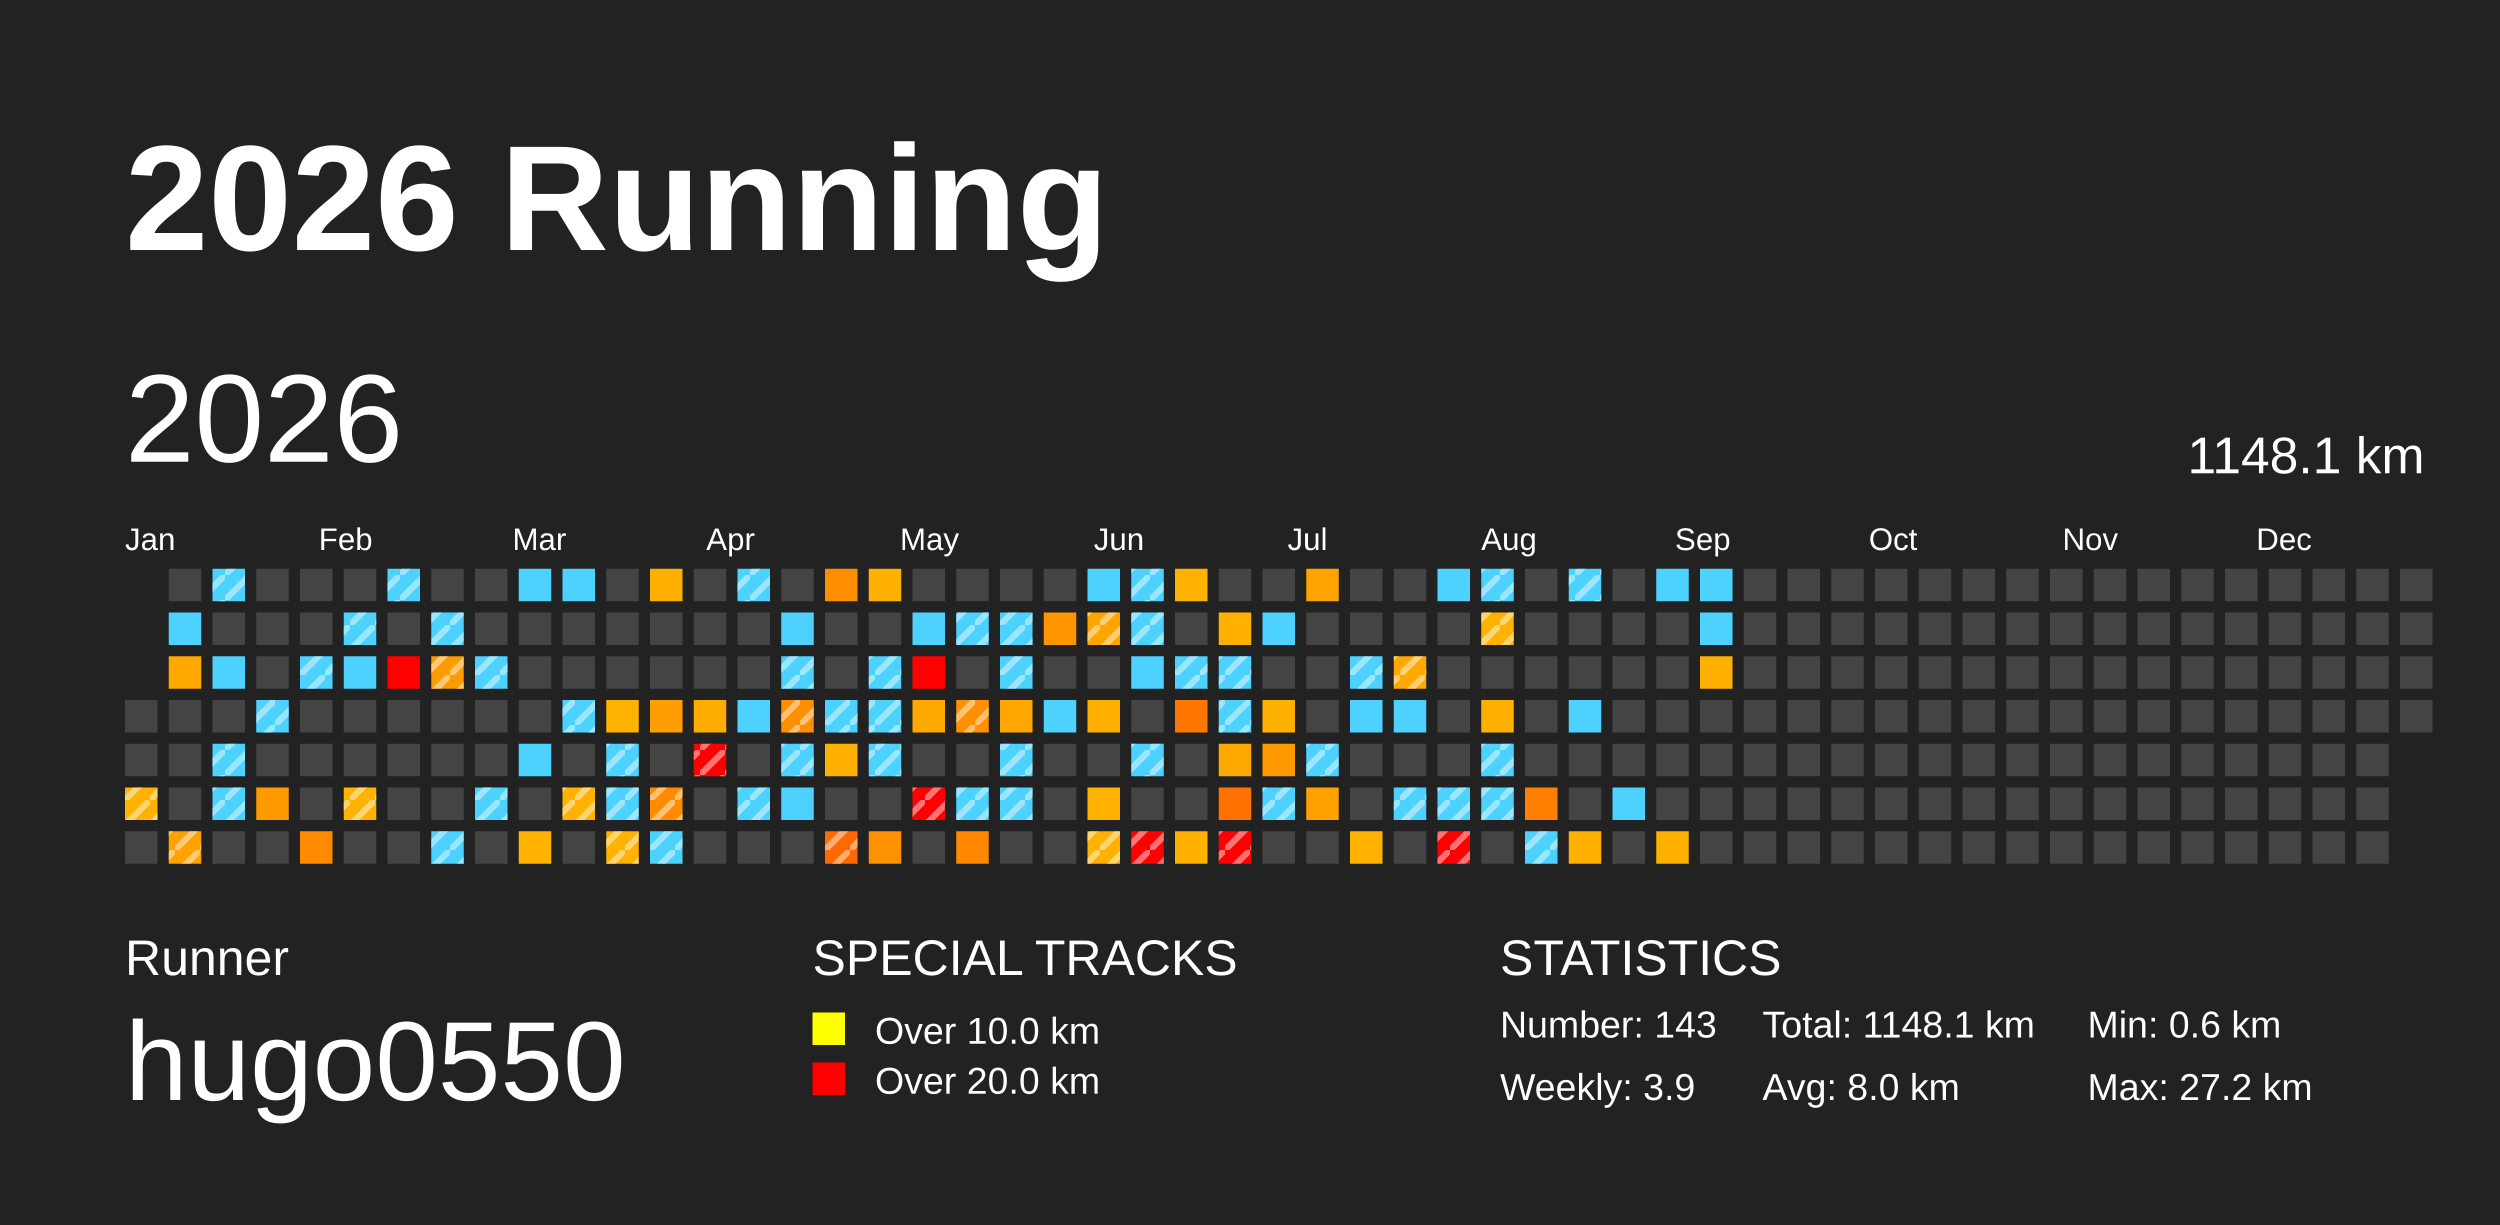
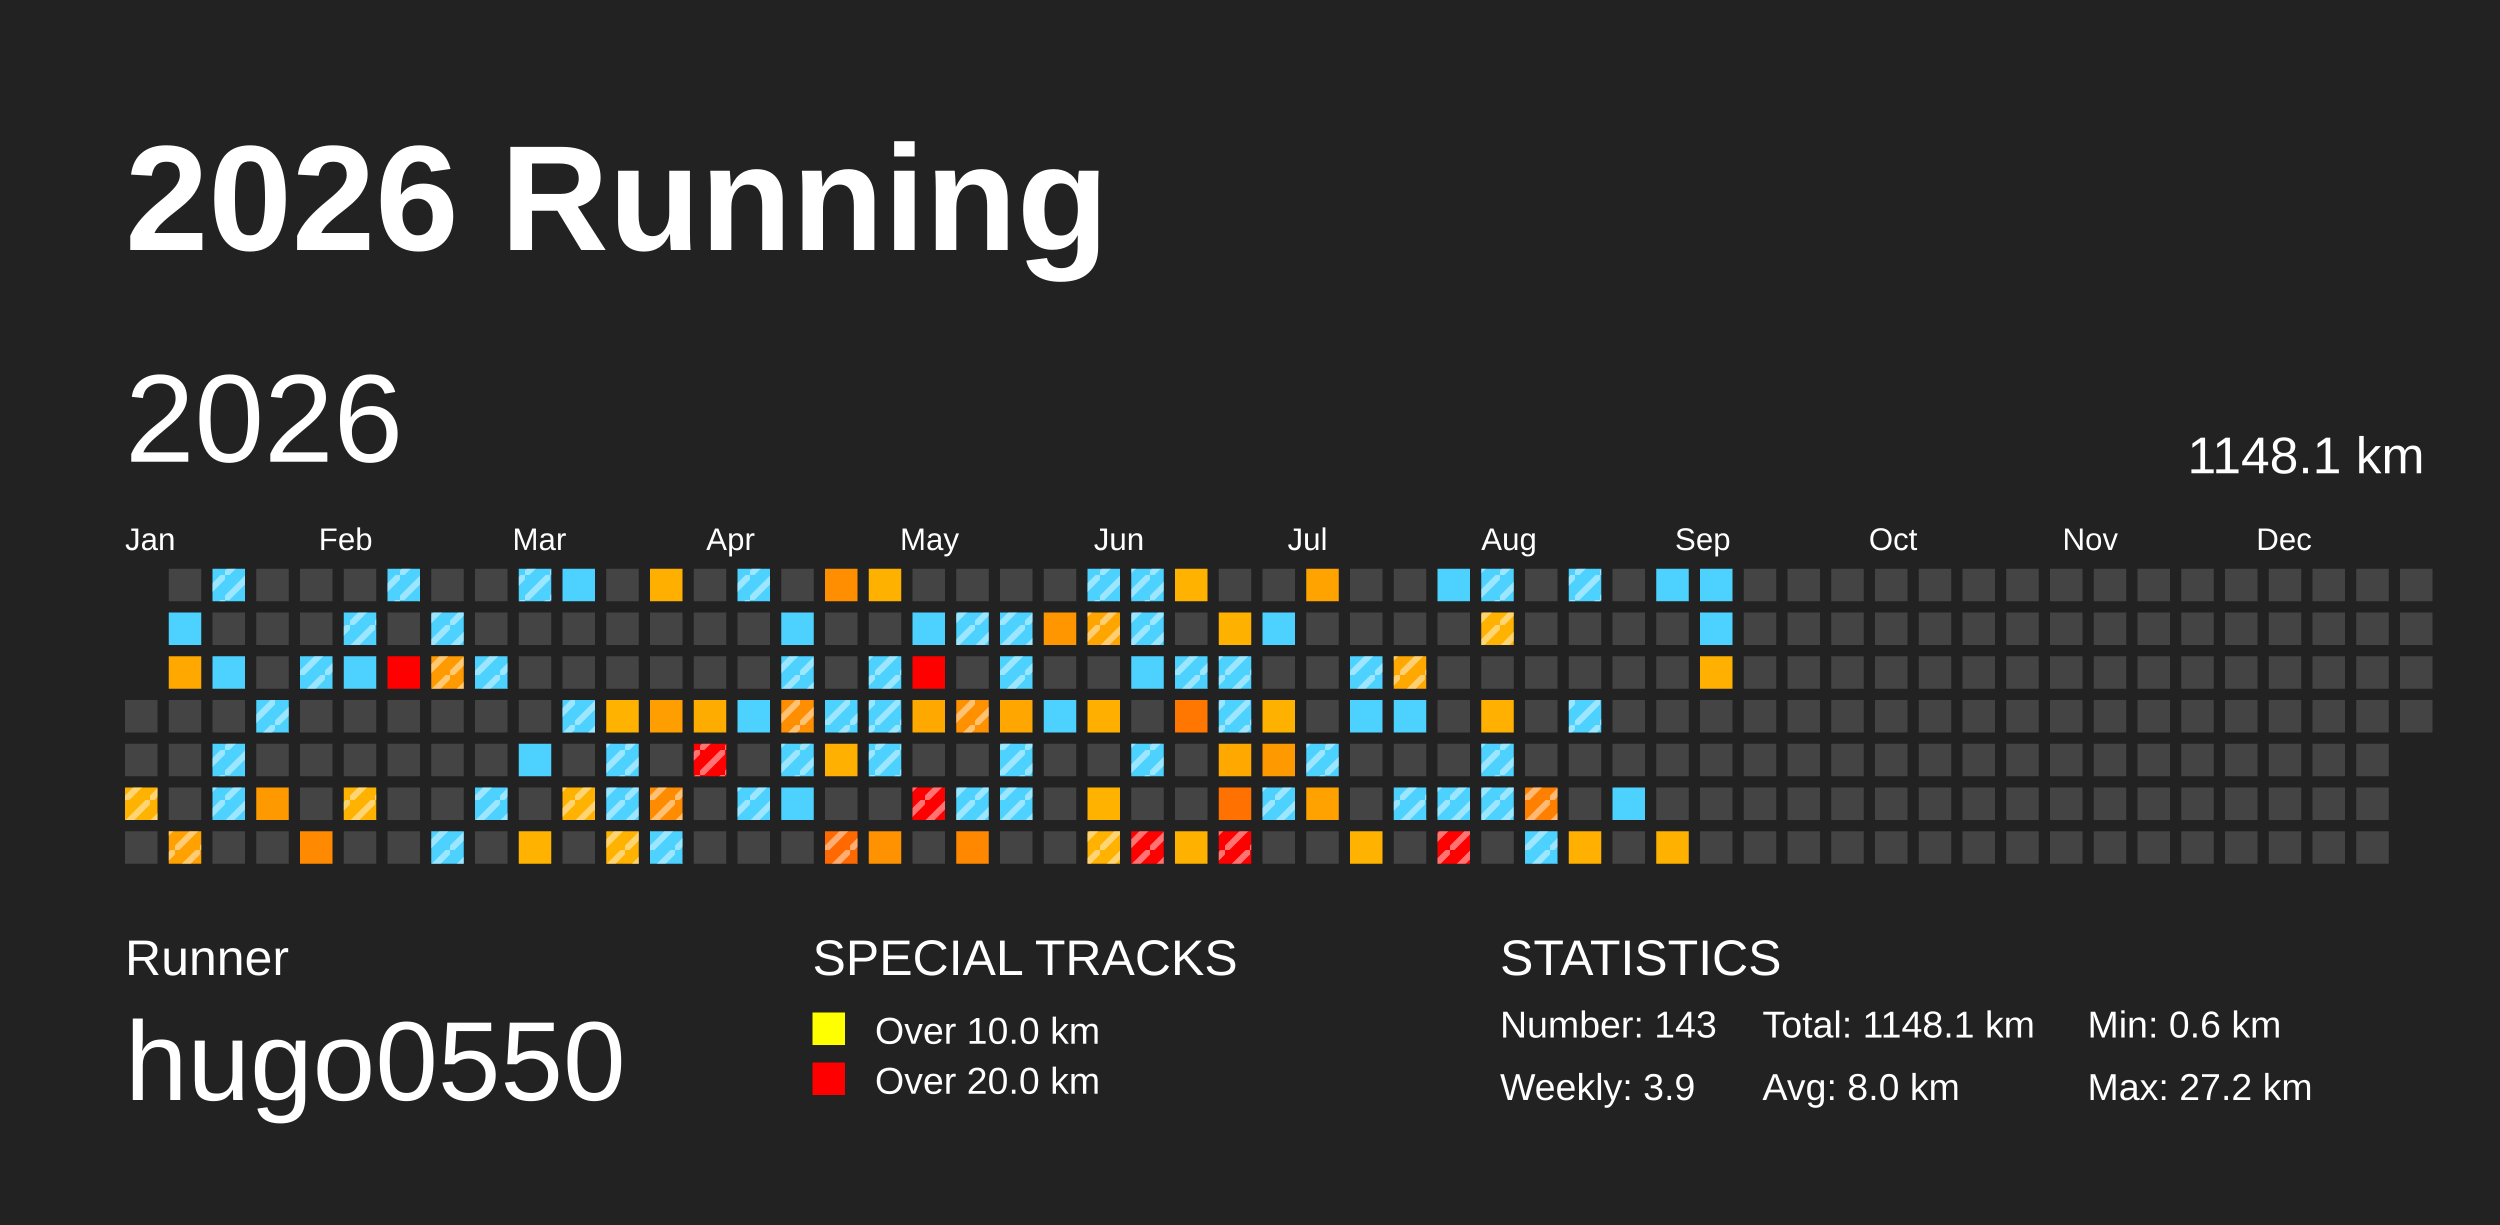
<svg xmlns="http://www.w3.org/2000/svg" baseProfile="full" height="98mm" version="1.1" viewBox="0,0,200,98" width="200mm">
  <defs>
    <pattern height="2" id="indoor-stripe" patternUnits="userSpaceOnUse" width="2">
      <line stroke="white" stroke-opacity="0.45" stroke-width="0.5" x1="0" x2="2" y1="2" y2="0" />
    </pattern>
  </defs>
  <rect fill="#222222" height="98" width="200" x="0" y="0" />
  <text fill="#FFFFFF" style="font-size:12px; font-family:Arial; font-weight:bold;" x="10" y="20">2026 Running</text>
  <text fill="#FFFFFF" style="font-size:4px; font-family:Arial" x="10" y="78">Runner</text>
  <text fill="#FFFFFF" style="font-size:9px; font-family:Arial" x="10" y="88">hugo0550</text>
  <text fill="#FFFFFF" style="font-size:4px; font-family:Arial" x="65" y="78">SPECIAL TRACKS</text>
  <rect fill="yellow" height="2.6" width="2.6" x="65" y="81" />
  <text fill="#FFFFFF" style="font-size:3px; font-family:Arial" x="70" y="83.5">Over 10.0 km</text>
  <rect fill="red" height="2.6" width="2.6" x="65" y="85" />
  <text fill="#FFFFFF" style="font-size:3px; font-family:Arial" x="70" y="87.5">Over 20.0 km</text>
  <text fill="#FFFFFF" style="font-size:4px; font-family:Arial" x="120" y="78">STATISTICS</text>
  <text fill="#FFFFFF" style="font-size:3px; font-family:Arial" x="120" y="83">Number: 143</text>
  <text fill="#FFFFFF" style="font-size:3px; font-family:Arial" x="120" y="88">Weekly: 3.9</text>
  <text fill="#FFFFFF" style="font-size:3px; font-family:Arial" x="141" y="83">Total: 1148.1 km</text>
  <text fill="#FFFFFF" style="font-size:3px; font-family:Arial" x="141" y="88">Avg: 8.0 km</text>
  <text fill="#FFFFFF" style="font-size:3px; font-family:Arial" x="167" y="83">Min: 0.6 km</text>
  <text fill="#FFFFFF" style="font-size:3px; font-family:Arial" x="167" y="88">Max: 27.2 km</text>
  <text dominant-baseline="hanging" fill="#FFFFFF" style="font-size:10.0px; font-family:Arial;" x="10" y="30">2026</text>
  <text dominant-baseline="hanging" fill="#FFFFFF" style="font-size:4.125px; font-family:Arial;" x="175" y="35">1148.1 km</text>
  <text fill="#FFFFFF" style="font-size:2.5px; font-family:Arial" x="10.0" y="44">Jan</text>
  <text fill="#FFFFFF" style="font-size:2.5px; font-family:Arial" x="25.5" y="44">Feb</text>
  <text fill="#FFFFFF" style="font-size:2.5px; font-family:Arial" x="41.0" y="44">Mar</text>
  <text fill="#FFFFFF" style="font-size:2.5px; font-family:Arial" x="56.5" y="44">Apr</text>
  <text fill="#FFFFFF" style="font-size:2.5px; font-family:Arial" x="72.0" y="44">May</text>
  <text fill="#FFFFFF" style="font-size:2.5px; font-family:Arial" x="87.5" y="44">Jun</text>
  <text fill="#FFFFFF" style="font-size:2.5px; font-family:Arial" x="103.0" y="44">Jul</text>
  <text fill="#FFFFFF" style="font-size:2.5px; font-family:Arial" x="118.5" y="44">Aug</text>
  <text fill="#FFFFFF" style="font-size:2.5px; font-family:Arial" x="134.0" y="44">Sep</text>
  <text fill="#FFFFFF" style="font-size:2.5px; font-family:Arial" x="149.5" y="44">Oct</text>
  <text fill="#FFFFFF" style="font-size:2.5px; font-family:Arial" x="165.0" y="44">Nov</text>
  <text fill="#FFFFFF" style="font-size:2.5px; font-family:Arial" x="180.5" y="44">Dec</text>
  <rect fill="#444444" height="2.6" width="2.6" x="10.0" y="56.0" />
  <rect fill="#444444" height="2.6" width="2.6" x="10.0" y="59.5" />
  <rect fill="#ffb300" height="2.6" width="2.6" x="10.0" y="63.0" />
  <rect fill="url(#indoor-stripe)" height="2.6" style="pointer-events: none;" width="2.6" x="10.0" y="63.0" />
  <rect fill="#444444" height="2.6" width="2.6" x="10.0" y="66.5" />
  <rect fill="#444444" height="2.6" width="2.6" x="13.5" y="45.5" />
  <rect fill="#4dd2ff" height="2.6" width="2.6" x="13.5" y="49.0" />
  <rect fill="#ffa800" height="2.6" width="2.6" x="13.5" y="52.5" />
  <rect fill="#444444" height="2.6" width="2.6" x="13.5" y="56.0" />
  <rect fill="#444444" height="2.6" width="2.6" x="13.5" y="59.5" />
  <rect fill="#444444" height="2.6" width="2.6" x="13.5" y="63.0" />
  <rect fill="#ffa100" height="2.6" width="2.6" x="13.5" y="66.5" />
  <rect fill="url(#indoor-stripe)" height="2.6" style="pointer-events: none;" width="2.6" x="13.5" y="66.5" />
  <rect fill="#4dd2ff" height="2.6" width="2.6" x="17.0" y="45.5" />
  <rect fill="url(#indoor-stripe)" height="2.6" style="pointer-events: none;" width="2.6" x="17.0" y="45.5" />
  <rect fill="#444444" height="2.6" width="2.6" x="17.0" y="49.0" />
  <rect fill="#4dd2ff" height="2.6" width="2.6" x="17.0" y="52.5" />
  <rect fill="#444444" height="2.6" width="2.6" x="17.0" y="56.0" />
  <rect fill="#4dd2ff" height="2.6" width="2.6" x="17.0" y="59.5" />
  <rect fill="url(#indoor-stripe)" height="2.6" style="pointer-events: none;" width="2.6" x="17.0" y="59.5" />
  <rect fill="#4dd2ff" height="2.6" width="2.6" x="17.0" y="63.0" />
  <rect fill="url(#indoor-stripe)" height="2.6" style="pointer-events: none;" width="2.6" x="17.0" y="63.0" />
  <rect fill="#444444" height="2.6" width="2.6" x="17.0" y="66.5" />
  <rect fill="#444444" height="2.6" width="2.6" x="20.5" y="45.5" />
  <rect fill="#444444" height="2.6" width="2.6" x="20.5" y="49.0" />
  <rect fill="#444444" height="2.6" width="2.6" x="20.5" y="52.5" />
  <rect fill="#4dd2ff" height="2.6" width="2.6" x="20.5" y="56.0" />
  <rect fill="url(#indoor-stripe)" height="2.6" style="pointer-events: none;" width="2.6" x="20.5" y="56.0" />
  <rect fill="#444444" height="2.6" width="2.6" x="20.5" y="59.5" />
  <rect fill="#ff9900" height="2.6" width="2.6" x="20.5" y="63.0" />
  <rect fill="#444444" height="2.6" width="2.6" x="20.5" y="66.5" />
  <rect fill="#444444" height="2.6" width="2.6" x="24.0" y="45.5" />
  <rect fill="#444444" height="2.6" width="2.6" x="24.0" y="49.0" />
  <rect fill="#4dd2ff" height="2.6" width="2.6" x="24.0" y="52.5" />
  <rect fill="url(#indoor-stripe)" height="2.6" style="pointer-events: none;" width="2.6" x="24.0" y="52.5" />
  <rect fill="#444444" height="2.6" width="2.6" x="24.0" y="56.0" />
  <rect fill="#444444" height="2.6" width="2.6" x="24.0" y="59.5" />
  <rect fill="#444444" height="2.6" width="2.6" x="24.0" y="63.0" />
  <rect fill="#ff8900" height="2.6" width="2.6" x="24.0" y="66.5" />
  <rect fill="#444444" height="2.6" width="2.6" x="27.5" y="45.5" />
  <rect fill="#4dd2ff" height="2.6" width="2.6" x="27.5" y="49.0" />
  <rect fill="url(#indoor-stripe)" height="2.6" style="pointer-events: none;" width="2.6" x="27.5" y="49.0" />
  <rect fill="#4dd2ff" height="2.6" width="2.6" x="27.5" y="52.5" />
  <rect fill="#444444" height="2.6" width="2.6" x="27.5" y="56.0" />
  <rect fill="#444444" height="2.6" width="2.6" x="27.5" y="59.5" />
  <rect fill="#ffb300" height="2.6" width="2.6" x="27.5" y="63.0" />
  <rect fill="url(#indoor-stripe)" height="2.6" style="pointer-events: none;" width="2.6" x="27.5" y="63.0" />
  <rect fill="#444444" height="2.6" width="2.6" x="27.5" y="66.5" />
  <rect fill="#4dd2ff" height="2.6" width="2.6" x="31.0" y="45.5" />
  <rect fill="url(#indoor-stripe)" height="2.6" style="pointer-events: none;" width="2.6" x="31.0" y="45.5" />
  <rect fill="#444444" height="2.6" width="2.6" x="31.0" y="49.0" />
  <rect fill="red" height="2.6" width="2.6" x="31.0" y="52.5" />
  <rect fill="#444444" height="2.6" width="2.6" x="31.0" y="56.0" />
  <rect fill="#444444" height="2.6" width="2.6" x="31.0" y="59.5" />
  <rect fill="#444444" height="2.6" width="2.6" x="31.0" y="63.0" />
  <rect fill="#444444" height="2.6" width="2.6" x="31.0" y="66.5" />
  <rect fill="#444444" height="2.6" width="2.6" x="34.5" y="45.5" />
  <rect fill="#4dd2ff" height="2.6" width="2.6" x="34.5" y="49.0" />
  <rect fill="url(#indoor-stripe)" height="2.6" style="pointer-events: none;" width="2.6" x="34.5" y="49.0" />
  <rect fill="#ff9a00" height="2.6" width="2.6" x="34.5" y="52.5" />
  <rect fill="url(#indoor-stripe)" height="2.6" style="pointer-events: none;" width="2.6" x="34.5" y="52.5" />
  <rect fill="#444444" height="2.6" width="2.6" x="34.5" y="56.0" />
  <rect fill="#444444" height="2.6" width="2.6" x="34.5" y="59.5" />
  <rect fill="#444444" height="2.6" width="2.6" x="34.5" y="63.0" />
  <rect fill="#4dd2ff" height="2.6" width="2.6" x="34.5" y="66.5" />
  <rect fill="url(#indoor-stripe)" height="2.6" style="pointer-events: none;" width="2.6" x="34.5" y="66.5" />
  <rect fill="#444444" height="2.6" width="2.6" x="38.0" y="45.5" />
  <rect fill="#444444" height="2.6" width="2.6" x="38.0" y="49.0" />
  <rect fill="#4dd2ff" height="2.6" width="2.6" x="38.0" y="52.5" />
  <rect fill="url(#indoor-stripe)" height="2.6" style="pointer-events: none;" width="2.6" x="38.0" y="52.5" />
  <rect fill="#444444" height="2.6" width="2.6" x="38.0" y="56.0" />
  <rect fill="#444444" height="2.6" width="2.6" x="38.0" y="59.5" />
  <rect fill="#4dd2ff" height="2.6" width="2.6" x="38.0" y="63.0" />
  <rect fill="url(#indoor-stripe)" height="2.6" style="pointer-events: none;" width="2.6" x="38.0" y="63.0" />
  <rect fill="#444444" height="2.6" width="2.6" x="38.0" y="66.5" />
  <rect fill="#4dd2ff" height="2.6" width="2.6" x="41.5" y="45.5" />
+   <rect fill="url(#indoor-stripe)" height="2.6" style="pointer-events: none;" width="2.6" x="41.5" y="45.5" />
  <rect fill="#444444" height="2.6" width="2.6" x="41.5" y="49.0" />
  <rect fill="#444444" height="2.6" width="2.6" x="41.5" y="52.5" />
  <rect fill="#444444" height="2.6" width="2.6" x="41.5" y="56.0" />
  <rect fill="#4dd2ff" height="2.6" width="2.6" x="41.5" y="59.5" />
  <rect fill="#444444" height="2.6" width="2.6" x="41.5" y="63.0" />
  <rect fill="#ffb300" height="2.6" width="2.6" x="41.5" y="66.5" />
  <rect fill="#4dd2ff" height="2.6" width="2.6" x="45.0" y="45.5" />
  <rect fill="#444444" height="2.6" width="2.6" x="45.0" y="49.0" />
  <rect fill="#444444" height="2.6" width="2.6" x="45.0" y="52.5" />
  <rect fill="#4dd2ff" height="2.6" width="2.6" x="45.0" y="56.0" />
  <rect fill="url(#indoor-stripe)" height="2.6" style="pointer-events: none;" width="2.6" x="45.0" y="56.0" />
  <rect fill="#444444" height="2.6" width="2.6" x="45.0" y="59.5" />
  <rect fill="#ffb200" height="2.6" width="2.6" x="45.0" y="63.0" />
  <rect fill="url(#indoor-stripe)" height="2.6" style="pointer-events: none;" width="2.6" x="45.0" y="63.0" />
  <rect fill="#444444" height="2.6" width="2.6" x="45.0" y="66.5" />
  <rect fill="#444444" height="2.6" width="2.6" x="48.5" y="45.5" />
  <rect fill="#444444" height="2.6" width="2.6" x="48.5" y="49.0" />
  <rect fill="#444444" height="2.6" width="2.6" x="48.5" y="52.5" />
  <rect fill="#ffb200" height="2.6" width="2.6" x="48.5" y="56.0" />
  <rect fill="#4dd2ff" height="2.6" width="2.6" x="48.5" y="59.5" />
  <rect fill="url(#indoor-stripe)" height="2.6" style="pointer-events: none;" width="2.6" x="48.5" y="59.5" />
  <rect fill="#4dd2ff" height="2.6" width="2.6" x="48.5" y="63.0" />
  <rect fill="url(#indoor-stripe)" height="2.6" style="pointer-events: none;" width="2.6" x="48.5" y="63.0" />
  <rect fill="#ffb300" height="2.6" width="2.6" x="48.5" y="66.5" />
  <rect fill="url(#indoor-stripe)" height="2.6" style="pointer-events: none;" width="2.6" x="48.5" y="66.5" />
  <rect fill="#ffaf00" height="2.6" width="2.6" x="52.0" y="45.5" />
  <rect fill="#444444" height="2.6" width="2.6" x="52.0" y="49.0" />
  <rect fill="#444444" height="2.6" width="2.6" x="52.0" y="52.5" />
  <rect fill="#ff9e00" height="2.6" width="2.6" x="52.0" y="56.0" />
  <rect fill="#444444" height="2.6" width="2.6" x="52.0" y="59.5" />
  <rect fill="#ff8c00" height="2.6" width="2.6" x="52.0" y="63.0" />
  <rect fill="url(#indoor-stripe)" height="2.6" style="pointer-events: none;" width="2.6" x="52.0" y="63.0" />
  <rect fill="#4dd2ff" height="2.6" width="2.6" x="52.0" y="66.5" />
  <rect fill="url(#indoor-stripe)" height="2.6" style="pointer-events: none;" width="2.6" x="52.0" y="66.5" />
  <rect fill="#444444" height="2.6" width="2.6" x="55.5" y="45.5" />
  <rect fill="#444444" height="2.6" width="2.6" x="55.5" y="49.0" />
  <rect fill="#444444" height="2.6" width="2.6" x="55.5" y="52.5" />
  <rect fill="#ffac00" height="2.6" width="2.6" x="55.5" y="56.0" />
  <rect fill="red" height="2.6" width="2.6" x="55.5" y="59.5" />
  <rect fill="url(#indoor-stripe)" height="2.6" style="pointer-events: none;" width="2.6" x="55.5" y="59.5" />
  <rect fill="#444444" height="2.6" width="2.6" x="55.5" y="63.0" />
  <rect fill="#444444" height="2.6" width="2.6" x="55.5" y="66.5" />
  <rect fill="#4dd2ff" height="2.6" width="2.6" x="59.0" y="45.5" />
  <rect fill="url(#indoor-stripe)" height="2.6" style="pointer-events: none;" width="2.6" x="59.0" y="45.5" />
  <rect fill="#444444" height="2.6" width="2.6" x="59.0" y="49.0" />
  <rect fill="#444444" height="2.6" width="2.6" x="59.0" y="52.5" />
  <rect fill="#4dd2ff" height="2.6" width="2.6" x="59.0" y="56.0" />
  <rect fill="#444444" height="2.6" width="2.6" x="59.0" y="59.5" />
  <rect fill="#4dd2ff" height="2.6" width="2.6" x="59.0" y="63.0" />
  <rect fill="url(#indoor-stripe)" height="2.6" style="pointer-events: none;" width="2.6" x="59.0" y="63.0" />
  <rect fill="#444444" height="2.6" width="2.6" x="59.0" y="66.5" />
  <rect fill="#444444" height="2.6" width="2.6" x="62.5" y="45.5" />
  <rect fill="#4dd2ff" height="2.6" width="2.6" x="62.5" y="49.0" />
  <rect fill="#4dd2ff" height="2.6" width="2.6" x="62.5" y="52.5" />
  <rect fill="url(#indoor-stripe)" height="2.6" style="pointer-events: none;" width="2.6" x="62.5" y="52.5" />
  <rect fill="#ff8e00" height="2.6" width="2.6" x="62.5" y="56.0" />
  <rect fill="url(#indoor-stripe)" height="2.6" style="pointer-events: none;" width="2.6" x="62.5" y="56.0" />
  <rect fill="#4dd2ff" height="2.6" width="2.6" x="62.5" y="59.5" />
  <rect fill="url(#indoor-stripe)" height="2.6" style="pointer-events: none;" width="2.6" x="62.5" y="59.5" />
  <rect fill="#4dd2ff" height="2.6" width="2.6" x="62.5" y="63.0" />
  <rect fill="#444444" height="2.6" width="2.6" x="62.5" y="66.5" />
  <rect fill="#ff8f00" height="2.6" width="2.6" x="66.0" y="45.5" />
  <rect fill="#444444" height="2.6" width="2.6" x="66.0" y="49.0" />
  <rect fill="#444444" height="2.6" width="2.6" x="66.0" y="52.5" />
  <rect fill="#4dd2ff" height="2.6" width="2.6" x="66.0" y="56.0" />
  <rect fill="url(#indoor-stripe)" height="2.6" style="pointer-events: none;" width="2.6" x="66.0" y="56.0" />
  <rect fill="#ffb000" height="2.6" width="2.6" x="66.0" y="59.5" />
  <rect fill="#444444" height="2.6" width="2.6" x="66.0" y="63.0" />
  <rect fill="#ff6900" height="2.6" width="2.6" x="66.0" y="66.5" />
  <rect fill="url(#indoor-stripe)" height="2.6" style="pointer-events: none;" width="2.6" x="66.0" y="66.5" />
  <rect fill="#ffb100" height="2.6" width="2.6" x="69.5" y="45.5" />
  <rect fill="#444444" height="2.6" width="2.6" x="69.5" y="49.0" />
  <rect fill="#4dd2ff" height="2.6" width="2.6" x="69.5" y="52.5" />
  <rect fill="url(#indoor-stripe)" height="2.6" style="pointer-events: none;" width="2.6" x="69.5" y="52.5" />
  <rect fill="#4dd2ff" height="2.6" width="2.6" x="69.5" y="56.0" />
  <rect fill="url(#indoor-stripe)" height="2.6" style="pointer-events: none;" width="2.6" x="69.5" y="56.0" />
  <rect fill="#4dd2ff" height="2.6" width="2.6" x="69.5" y="59.5" />
  <rect fill="url(#indoor-stripe)" height="2.6" style="pointer-events: none;" width="2.6" x="69.5" y="59.5" />
  <rect fill="#444444" height="2.6" width="2.6" x="69.5" y="63.0" />
  <rect fill="#ff9200" height="2.6" width="2.6" x="69.5" y="66.5" />
  <rect fill="#444444" height="2.6" width="2.6" x="73.0" y="45.5" />
  <rect fill="#4dd2ff" height="2.6" width="2.6" x="73.0" y="49.0" />
  <rect fill="red" height="2.6" width="2.6" x="73.0" y="52.5" />
  <rect fill="#ffa900" height="2.6" width="2.6" x="73.0" y="56.0" />
  <rect fill="#444444" height="2.6" width="2.6" x="73.0" y="59.5" />
  <rect fill="red" height="2.6" width="2.6" x="73.0" y="63.0" />
  <rect fill="url(#indoor-stripe)" height="2.6" style="pointer-events: none;" width="2.6" x="73.0" y="63.0" />
  <rect fill="#444444" height="2.6" width="2.6" x="73.0" y="66.5" />
  <rect fill="#444444" height="2.6" width="2.6" x="76.5" y="45.5" />
  <rect fill="#4dd2ff" height="2.6" width="2.6" x="76.5" y="49.0" />
  <rect fill="url(#indoor-stripe)" height="2.6" style="pointer-events: none;" width="2.6" x="76.5" y="49.0" />
  <rect fill="#444444" height="2.6" width="2.6" x="76.5" y="52.5" />
  <rect fill="#ff9000" height="2.6" width="2.6" x="76.5" y="56.0" />
  <rect fill="url(#indoor-stripe)" height="2.6" style="pointer-events: none;" width="2.6" x="76.5" y="56.0" />
  <rect fill="#444444" height="2.6" width="2.6" x="76.5" y="59.5" />
  <rect fill="#4dd2ff" height="2.6" width="2.6" x="76.5" y="63.0" />
  <rect fill="url(#indoor-stripe)" height="2.6" style="pointer-events: none;" width="2.6" x="76.5" y="63.0" />
  <rect fill="#ff8800" height="2.6" width="2.6" x="76.5" y="66.5" />
  <rect fill="#444444" height="2.6" width="2.6" x="80.0" y="45.5" />
  <rect fill="#4dd2ff" height="2.6" width="2.6" x="80.0" y="49.0" />
  <rect fill="url(#indoor-stripe)" height="2.6" style="pointer-events: none;" width="2.6" x="80.0" y="49.0" />
  <rect fill="#4dd2ff" height="2.6" width="2.6" x="80.0" y="52.5" />
  <rect fill="url(#indoor-stripe)" height="2.6" style="pointer-events: none;" width="2.6" x="80.0" y="52.5" />
  <rect fill="#ffa600" height="2.6" width="2.6" x="80.0" y="56.0" />
  <rect fill="#4dd2ff" height="2.6" width="2.6" x="80.0" y="59.5" />
  <rect fill="url(#indoor-stripe)" height="2.6" style="pointer-events: none;" width="2.6" x="80.0" y="59.5" />
  <rect fill="#4dd2ff" height="2.6" width="2.6" x="80.0" y="63.0" />
  <rect fill="url(#indoor-stripe)" height="2.6" style="pointer-events: none;" width="2.6" x="80.0" y="63.0" />
  <rect fill="#444444" height="2.6" width="2.6" x="80.0" y="66.5" />
  <rect fill="#444444" height="2.6" width="2.6" x="83.5" y="45.5" />
  <rect fill="#ff9600" height="2.6" width="2.6" x="83.5" y="49.0" />
  <rect fill="#444444" height="2.6" width="2.6" x="83.5" y="52.5" />
  <rect fill="#4dd2ff" height="2.6" width="2.6" x="83.5" y="56.0" />
  <rect fill="#444444" height="2.6" width="2.6" x="83.5" y="59.5" />
  <rect fill="#444444" height="2.6" width="2.6" x="83.5" y="63.0" />
  <rect fill="#444444" height="2.6" width="2.6" x="83.5" y="66.5" />
  <rect fill="#4dd2ff" height="2.6" width="2.6" x="87.0" y="45.5" />
+   <rect fill="url(#indoor-stripe)" height="2.6" style="pointer-events: none;" width="2.6" x="87.0" y="45.5" />
  <rect fill="#ffa500" height="2.6" width="2.6" x="87.0" y="49.0" />
  <rect fill="url(#indoor-stripe)" height="2.6" style="pointer-events: none;" width="2.6" x="87.0" y="49.0" />
  <rect fill="#444444" height="2.6" width="2.6" x="87.0" y="52.5" />
  <rect fill="#ffaf00" height="2.6" width="2.6" x="87.0" y="56.0" />
  <rect fill="#444444" height="2.6" width="2.6" x="87.0" y="59.5" />
  <rect fill="#ffb200" height="2.6" width="2.6" x="87.0" y="63.0" />
  <rect fill="#ffb200" height="2.6" width="2.6" x="87.0" y="66.5" />
  <rect fill="url(#indoor-stripe)" height="2.6" style="pointer-events: none;" width="2.6" x="87.0" y="66.5" />
  <rect fill="#4dd2ff" height="2.6" width="2.6" x="90.5" y="45.5" />
  <rect fill="url(#indoor-stripe)" height="2.6" style="pointer-events: none;" width="2.6" x="90.5" y="45.5" />
  <rect fill="#4dd2ff" height="2.6" width="2.6" x="90.5" y="49.0" />
  <rect fill="url(#indoor-stripe)" height="2.6" style="pointer-events: none;" width="2.6" x="90.5" y="49.0" />
  <rect fill="#4dd2ff" height="2.6" width="2.6" x="90.5" y="52.5" />
  <rect fill="#444444" height="2.6" width="2.6" x="90.5" y="56.0" />
  <rect fill="#4dd2ff" height="2.6" width="2.6" x="90.5" y="59.5" />
  <rect fill="url(#indoor-stripe)" height="2.6" style="pointer-events: none;" width="2.6" x="90.5" y="59.5" />
  <rect fill="#444444" height="2.6" width="2.6" x="90.5" y="63.0" />
  <rect fill="red" height="2.6" width="2.6" x="90.5" y="66.5" />
  <rect fill="url(#indoor-stripe)" height="2.6" style="pointer-events: none;" width="2.6" x="90.5" y="66.5" />
  <rect fill="#ffb200" height="2.6" width="2.6" x="94.0" y="45.5" />
  <rect fill="#444444" height="2.6" width="2.6" x="94.0" y="49.0" />
  <rect fill="#4dd2ff" height="2.6" width="2.6" x="94.0" y="52.5" />
  <rect fill="url(#indoor-stripe)" height="2.6" style="pointer-events: none;" width="2.6" x="94.0" y="52.5" />
  <rect fill="#ff7600" height="2.6" width="2.6" x="94.0" y="56.0" />
  <rect fill="#444444" height="2.6" width="2.6" x="94.0" y="59.5" />
  <rect fill="#444444" height="2.6" width="2.6" x="94.0" y="63.0" />
  <rect fill="#ffb100" height="2.6" width="2.6" x="94.0" y="66.5" />
  <rect fill="#444444" height="2.6" width="2.6" x="97.5" y="45.5" />
  <rect fill="#ffb100" height="2.6" width="2.6" x="97.5" y="49.0" />
  <rect fill="#4dd2ff" height="2.6" width="2.6" x="97.5" y="52.5" />
  <rect fill="url(#indoor-stripe)" height="2.6" style="pointer-events: none;" width="2.6" x="97.5" y="52.5" />
  <rect fill="#4dd2ff" height="2.6" width="2.6" x="97.5" y="56.0" />
  <rect fill="url(#indoor-stripe)" height="2.6" style="pointer-events: none;" width="2.6" x="97.5" y="56.0" />
  <rect fill="#ffa900" height="2.6" width="2.6" x="97.5" y="59.5" />
  <rect fill="#ff7100" height="2.6" width="2.6" x="97.5" y="63.0" />
  <rect fill="red" height="2.6" width="2.6" x="97.5" y="66.5" />
  <rect fill="url(#indoor-stripe)" height="2.6" style="pointer-events: none;" width="2.6" x="97.5" y="66.5" />
  <rect fill="#444444" height="2.6" width="2.6" x="101.0" y="45.5" />
  <rect fill="#4dd2ff" height="2.6" width="2.6" x="101.0" y="49.0" />
  <rect fill="#444444" height="2.6" width="2.6" x="101.0" y="52.5" />
  <rect fill="#ffb100" height="2.6" width="2.6" x="101.0" y="56.0" />
  <rect fill="#ff9900" height="2.6" width="2.6" x="101.0" y="59.5" />
  <rect fill="#4dd2ff" height="2.6" width="2.6" x="101.0" y="63.0" />
  <rect fill="url(#indoor-stripe)" height="2.6" style="pointer-events: none;" width="2.6" x="101.0" y="63.0" />
  <rect fill="#444444" height="2.6" width="2.6" x="101.0" y="66.5" />
  <rect fill="#ffa300" height="2.6" width="2.6" x="104.5" y="45.5" />
  <rect fill="#444444" height="2.6" width="2.6" x="104.5" y="49.0" />
  <rect fill="#444444" height="2.6" width="2.6" x="104.5" y="52.5" />
  <rect fill="#444444" height="2.6" width="2.6" x="104.5" y="56.0" />
  <rect fill="#4dd2ff" height="2.6" width="2.6" x="104.5" y="59.5" />
  <rect fill="url(#indoor-stripe)" height="2.6" style="pointer-events: none;" width="2.6" x="104.5" y="59.5" />
  <rect fill="#ffa200" height="2.6" width="2.6" x="104.5" y="63.0" />
  <rect fill="#444444" height="2.6" width="2.6" x="104.5" y="66.5" />
  <rect fill="#444444" height="2.6" width="2.6" x="108.0" y="45.5" />
  <rect fill="#444444" height="2.6" width="2.6" x="108.0" y="49.0" />
  <rect fill="#4dd2ff" height="2.6" width="2.6" x="108.0" y="52.5" />
  <rect fill="url(#indoor-stripe)" height="2.6" style="pointer-events: none;" width="2.6" x="108.0" y="52.5" />
  <rect fill="#4dd2ff" height="2.6" width="2.6" x="108.0" y="56.0" />
  <rect fill="#444444" height="2.6" width="2.6" x="108.0" y="59.5" />
  <rect fill="#444444" height="2.6" width="2.6" x="108.0" y="63.0" />
  <rect fill="#ffb300" height="2.6" width="2.6" x="108.0" y="66.5" />
  <rect fill="#444444" height="2.6" width="2.6" x="111.5" y="45.5" />
  <rect fill="#444444" height="2.6" width="2.6" x="111.5" y="49.0" />
  <rect fill="#ffa900" height="2.6" width="2.6" x="111.5" y="52.5" />
  <rect fill="url(#indoor-stripe)" height="2.6" style="pointer-events: none;" width="2.6" x="111.5" y="52.5" />
  <rect fill="#4dd2ff" height="2.6" width="2.6" x="111.5" y="56.0" />
  <rect fill="#444444" height="2.6" width="2.6" x="111.5" y="59.5" />
  <rect fill="#4dd2ff" height="2.6" width="2.6" x="111.5" y="63.0" />
  <rect fill="url(#indoor-stripe)" height="2.6" style="pointer-events: none;" width="2.6" x="111.5" y="63.0" />
  <rect fill="#444444" height="2.6" width="2.6" x="111.5" y="66.5" />
  <rect fill="#4dd2ff" height="2.6" width="2.6" x="115.0" y="45.5" />
  <rect fill="#444444" height="2.6" width="2.6" x="115.0" y="49.0" />
  <rect fill="#444444" height="2.6" width="2.6" x="115.0" y="52.5" />
  <rect fill="#444444" height="2.6" width="2.6" x="115.0" y="56.0" />
  <rect fill="#444444" height="2.6" width="2.6" x="115.0" y="59.5" />
  <rect fill="#4dd2ff" height="2.6" width="2.6" x="115.0" y="63.0" />
  <rect fill="url(#indoor-stripe)" height="2.6" style="pointer-events: none;" width="2.6" x="115.0" y="63.0" />
  <rect fill="red" height="2.6" width="2.6" x="115.0" y="66.5" />
  <rect fill="url(#indoor-stripe)" height="2.6" style="pointer-events: none;" width="2.6" x="115.0" y="66.5" />
  <rect fill="#4dd2ff" height="2.6" width="2.6" x="118.5" y="45.5" />
  <rect fill="url(#indoor-stripe)" height="2.6" style="pointer-events: none;" width="2.6" x="118.5" y="45.5" />
  <rect fill="#ffb300" height="2.6" width="2.6" x="118.5" y="49.0" />
  <rect fill="url(#indoor-stripe)" height="2.6" style="pointer-events: none;" width="2.6" x="118.5" y="49.0" />
  <rect fill="#444444" height="2.6" width="2.6" x="118.5" y="52.5" />
  <rect fill="#ffb000" height="2.6" width="2.6" x="118.5" y="56.0" />
  <rect fill="#4dd2ff" height="2.6" width="2.6" x="118.5" y="59.5" />
  <rect fill="url(#indoor-stripe)" height="2.6" style="pointer-events: none;" width="2.6" x="118.5" y="59.5" />
  <rect fill="#4dd2ff" height="2.6" width="2.6" x="118.5" y="63.0" />
  <rect fill="url(#indoor-stripe)" height="2.6" style="pointer-events: none;" width="2.6" x="118.5" y="63.0" />
  <rect fill="#444444" height="2.6" width="2.6" x="118.5" y="66.5" />
  <rect fill="#444444" height="2.6" width="2.6" x="122.0" y="45.5" />
  <rect fill="#444444" height="2.6" width="2.6" x="122.0" y="49.0" />
  <rect fill="#444444" height="2.6" width="2.6" x="122.0" y="52.5" />
  <rect fill="#444444" height="2.6" width="2.6" x="122.0" y="56.0" />
  <rect fill="#444444" height="2.6" width="2.6" x="122.0" y="59.5" />
  <rect fill="#ff8000" height="2.6" width="2.6" x="122.0" y="63.0" />
+   <rect fill="url(#indoor-stripe)" height="2.6" style="pointer-events: none;" width="2.6" x="122.0" y="63.0" />
  <rect fill="#4dd2ff" height="2.6" width="2.6" x="122.0" y="66.5" />
  <rect fill="url(#indoor-stripe)" height="2.6" style="pointer-events: none;" width="2.6" x="122.0" y="66.5" />
  <rect fill="#4dd2ff" height="2.6" width="2.6" x="125.5" y="45.5" />
  <rect fill="url(#indoor-stripe)" height="2.6" style="pointer-events: none;" width="2.6" x="125.5" y="45.5" />
  <rect fill="#444444" height="2.6" width="2.6" x="125.5" y="49.0" />
  <rect fill="#444444" height="2.6" width="2.6" x="125.5" y="52.5" />
  <rect fill="#4dd2ff" height="2.6" width="2.6" x="125.5" y="56.0" />
+   <rect fill="url(#indoor-stripe)" height="2.6" style="pointer-events: none;" width="2.6" x="125.5" y="56.0" />
  <rect fill="#444444" height="2.6" width="2.6" x="125.5" y="59.5" />
  <rect fill="#444444" height="2.6" width="2.6" x="125.5" y="63.0" />
  <rect fill="#ffb000" height="2.6" width="2.6" x="125.5" y="66.5" />
  <rect fill="#444444" height="2.6" width="2.6" x="129.0" y="45.5" />
  <rect fill="#444444" height="2.6" width="2.6" x="129.0" y="49.0" />
  <rect fill="#444444" height="2.6" width="2.6" x="129.0" y="52.5" />
  <rect fill="#444444" height="2.6" width="2.6" x="129.0" y="56.0" />
  <rect fill="#444444" height="2.6" width="2.6" x="129.0" y="59.5" />
  <rect fill="#4dd2ff" height="2.6" width="2.6" x="129.0" y="63.0" />
  <rect fill="#444444" height="2.6" width="2.6" x="129.0" y="66.5" />
  <rect fill="#4dd2ff" height="2.6" width="2.6" x="132.5" y="45.5" />
  <rect fill="#444444" height="2.6" width="2.6" x="132.5" y="49.0" />
  <rect fill="#444444" height="2.6" width="2.6" x="132.5" y="52.5" />
  <rect fill="#444444" height="2.6" width="2.6" x="132.5" y="56.0" />
  <rect fill="#444444" height="2.6" width="2.6" x="132.5" y="59.5" />
  <rect fill="#444444" height="2.6" width="2.6" x="132.5" y="63.0" />
  <rect fill="#ffb100" height="2.6" width="2.6" x="132.5" y="66.5" />
  <rect fill="#4dd2ff" height="2.6" width="2.6" x="136.0" y="45.5" />
  <rect fill="#4dd2ff" height="2.6" width="2.6" x="136.0" y="49.0" />
  <rect fill="#ffb000" height="2.6" width="2.6" x="136.0" y="52.5" />
  <rect fill="#444444" height="2.6" width="2.6" x="136.0" y="56.0" />
  <rect fill="#444444" height="2.6" width="2.6" x="136.0" y="59.5" />
  <rect fill="#444444" height="2.6" width="2.6" x="136.0" y="63.0" />
  <rect fill="#444444" height="2.6" width="2.6" x="136.0" y="66.5" />
  <rect fill="#444444" height="2.6" width="2.6" x="139.5" y="45.5" />
  <rect fill="#444444" height="2.6" width="2.6" x="139.5" y="49.0" />
  <rect fill="#444444" height="2.6" width="2.6" x="139.5" y="52.5" />
  <rect fill="#444444" height="2.6" width="2.6" x="139.5" y="56.0" />
  <rect fill="#444444" height="2.6" width="2.6" x="139.5" y="59.5" />
  <rect fill="#444444" height="2.6" width="2.6" x="139.5" y="63.0" />
  <rect fill="#444444" height="2.6" width="2.6" x="139.5" y="66.5" />
  <rect fill="#444444" height="2.6" width="2.6" x="143.0" y="45.5" />
  <rect fill="#444444" height="2.6" width="2.6" x="143.0" y="49.0" />
  <rect fill="#444444" height="2.6" width="2.6" x="143.0" y="52.5" />
  <rect fill="#444444" height="2.6" width="2.6" x="143.0" y="56.0" />
  <rect fill="#444444" height="2.6" width="2.6" x="143.0" y="59.5" />
  <rect fill="#444444" height="2.6" width="2.6" x="143.0" y="63.0" />
  <rect fill="#444444" height="2.6" width="2.6" x="143.0" y="66.5" />
  <rect fill="#444444" height="2.6" width="2.6" x="146.5" y="45.5" />
  <rect fill="#444444" height="2.6" width="2.6" x="146.5" y="49.0" />
  <rect fill="#444444" height="2.6" width="2.6" x="146.5" y="52.5" />
  <rect fill="#444444" height="2.6" width="2.6" x="146.5" y="56.0" />
  <rect fill="#444444" height="2.6" width="2.6" x="146.5" y="59.5" />
  <rect fill="#444444" height="2.6" width="2.6" x="146.5" y="63.0" />
  <rect fill="#444444" height="2.6" width="2.6" x="146.5" y="66.5" />
  <rect fill="#444444" height="2.6" width="2.6" x="150.0" y="45.5" />
  <rect fill="#444444" height="2.6" width="2.6" x="150.0" y="49.0" />
  <rect fill="#444444" height="2.6" width="2.6" x="150.0" y="52.5" />
  <rect fill="#444444" height="2.6" width="2.6" x="150.0" y="56.0" />
  <rect fill="#444444" height="2.6" width="2.6" x="150.0" y="59.5" />
  <rect fill="#444444" height="2.6" width="2.6" x="150.0" y="63.0" />
  <rect fill="#444444" height="2.6" width="2.6" x="150.0" y="66.5" />
  <rect fill="#444444" height="2.6" width="2.6" x="153.5" y="45.5" />
  <rect fill="#444444" height="2.6" width="2.6" x="153.5" y="49.0" />
  <rect fill="#444444" height="2.6" width="2.6" x="153.5" y="52.5" />
  <rect fill="#444444" height="2.6" width="2.6" x="153.5" y="56.0" />
  <rect fill="#444444" height="2.6" width="2.6" x="153.5" y="59.5" />
  <rect fill="#444444" height="2.6" width="2.6" x="153.5" y="63.0" />
  <rect fill="#444444" height="2.6" width="2.6" x="153.5" y="66.5" />
  <rect fill="#444444" height="2.6" width="2.6" x="157.0" y="45.5" />
  <rect fill="#444444" height="2.6" width="2.6" x="157.0" y="49.0" />
  <rect fill="#444444" height="2.6" width="2.6" x="157.0" y="52.5" />
  <rect fill="#444444" height="2.6" width="2.6" x="157.0" y="56.0" />
  <rect fill="#444444" height="2.6" width="2.6" x="157.0" y="59.5" />
  <rect fill="#444444" height="2.6" width="2.6" x="157.0" y="63.0" />
  <rect fill="#444444" height="2.6" width="2.6" x="157.0" y="66.5" />
  <rect fill="#444444" height="2.6" width="2.6" x="160.5" y="45.5" />
  <rect fill="#444444" height="2.6" width="2.6" x="160.5" y="49.0" />
  <rect fill="#444444" height="2.6" width="2.6" x="160.5" y="52.5" />
  <rect fill="#444444" height="2.6" width="2.6" x="160.5" y="56.0" />
  <rect fill="#444444" height="2.6" width="2.6" x="160.5" y="59.5" />
  <rect fill="#444444" height="2.6" width="2.6" x="160.5" y="63.0" />
  <rect fill="#444444" height="2.6" width="2.6" x="160.5" y="66.5" />
  <rect fill="#444444" height="2.6" width="2.6" x="164.0" y="45.5" />
  <rect fill="#444444" height="2.6" width="2.6" x="164.0" y="49.0" />
  <rect fill="#444444" height="2.6" width="2.6" x="164.0" y="52.5" />
  <rect fill="#444444" height="2.6" width="2.6" x="164.0" y="56.0" />
  <rect fill="#444444" height="2.6" width="2.6" x="164.0" y="59.5" />
  <rect fill="#444444" height="2.6" width="2.6" x="164.0" y="63.0" />
  <rect fill="#444444" height="2.6" width="2.6" x="164.0" y="66.5" />
  <rect fill="#444444" height="2.6" width="2.6" x="167.5" y="45.5" />
  <rect fill="#444444" height="2.6" width="2.6" x="167.5" y="49.0" />
  <rect fill="#444444" height="2.6" width="2.6" x="167.5" y="52.5" />
  <rect fill="#444444" height="2.6" width="2.6" x="167.5" y="56.0" />
  <rect fill="#444444" height="2.6" width="2.6" x="167.5" y="59.5" />
  <rect fill="#444444" height="2.6" width="2.6" x="167.5" y="63.0" />
  <rect fill="#444444" height="2.6" width="2.6" x="167.5" y="66.5" />
  <rect fill="#444444" height="2.6" width="2.6" x="171.0" y="45.5" />
  <rect fill="#444444" height="2.6" width="2.6" x="171.0" y="49.0" />
  <rect fill="#444444" height="2.6" width="2.6" x="171.0" y="52.5" />
  <rect fill="#444444" height="2.6" width="2.6" x="171.0" y="56.0" />
  <rect fill="#444444" height="2.6" width="2.6" x="171.0" y="59.5" />
  <rect fill="#444444" height="2.6" width="2.6" x="171.0" y="63.0" />
  <rect fill="#444444" height="2.6" width="2.6" x="171.0" y="66.5" />
  <rect fill="#444444" height="2.6" width="2.6" x="174.5" y="45.5" />
  <rect fill="#444444" height="2.6" width="2.6" x="174.5" y="49.0" />
  <rect fill="#444444" height="2.6" width="2.6" x="174.5" y="52.5" />
  <rect fill="#444444" height="2.6" width="2.6" x="174.5" y="56.0" />
  <rect fill="#444444" height="2.6" width="2.6" x="174.5" y="59.5" />
  <rect fill="#444444" height="2.6" width="2.6" x="174.5" y="63.0" />
  <rect fill="#444444" height="2.6" width="2.6" x="174.5" y="66.5" />
  <rect fill="#444444" height="2.6" width="2.6" x="178.0" y="45.5" />
  <rect fill="#444444" height="2.6" width="2.6" x="178.0" y="49.0" />
  <rect fill="#444444" height="2.6" width="2.6" x="178.0" y="52.5" />
  <rect fill="#444444" height="2.6" width="2.6" x="178.0" y="56.0" />
  <rect fill="#444444" height="2.6" width="2.6" x="178.0" y="59.5" />
  <rect fill="#444444" height="2.6" width="2.6" x="178.0" y="63.0" />
  <rect fill="#444444" height="2.6" width="2.6" x="178.0" y="66.5" />
  <rect fill="#444444" height="2.6" width="2.6" x="181.5" y="45.5" />
  <rect fill="#444444" height="2.6" width="2.6" x="181.5" y="49.0" />
  <rect fill="#444444" height="2.6" width="2.6" x="181.5" y="52.5" />
  <rect fill="#444444" height="2.6" width="2.6" x="181.5" y="56.0" />
  <rect fill="#444444" height="2.6" width="2.6" x="181.5" y="59.5" />
  <rect fill="#444444" height="2.6" width="2.6" x="181.5" y="63.0" />
  <rect fill="#444444" height="2.6" width="2.6" x="181.5" y="66.5" />
  <rect fill="#444444" height="2.6" width="2.6" x="185.0" y="45.5" />
  <rect fill="#444444" height="2.6" width="2.6" x="185.0" y="49.0" />
  <rect fill="#444444" height="2.6" width="2.6" x="185.0" y="52.5" />
  <rect fill="#444444" height="2.6" width="2.6" x="185.0" y="56.0" />
  <rect fill="#444444" height="2.6" width="2.6" x="185.0" y="59.5" />
  <rect fill="#444444" height="2.6" width="2.6" x="185.0" y="63.0" />
  <rect fill="#444444" height="2.6" width="2.6" x="185.0" y="66.5" />
  <rect fill="#444444" height="2.6" width="2.6" x="188.5" y="45.5" />
  <rect fill="#444444" height="2.6" width="2.6" x="188.5" y="49.0" />
  <rect fill="#444444" height="2.6" width="2.6" x="188.5" y="52.5" />
  <rect fill="#444444" height="2.6" width="2.6" x="188.5" y="56.0" />
  <rect fill="#444444" height="2.6" width="2.6" x="188.5" y="59.5" />
  <rect fill="#444444" height="2.6" width="2.6" x="188.5" y="63.0" />
  <rect fill="#444444" height="2.6" width="2.6" x="188.5" y="66.5" />
  <rect fill="#444444" height="2.6" width="2.6" x="192.0" y="45.5" />
  <rect fill="#444444" height="2.6" width="2.6" x="192.0" y="49.0" />
  <rect fill="#444444" height="2.6" width="2.6" x="192.0" y="52.5" />
  <rect fill="#444444" height="2.6" width="2.6" x="192.0" y="56.0" />
</svg>
